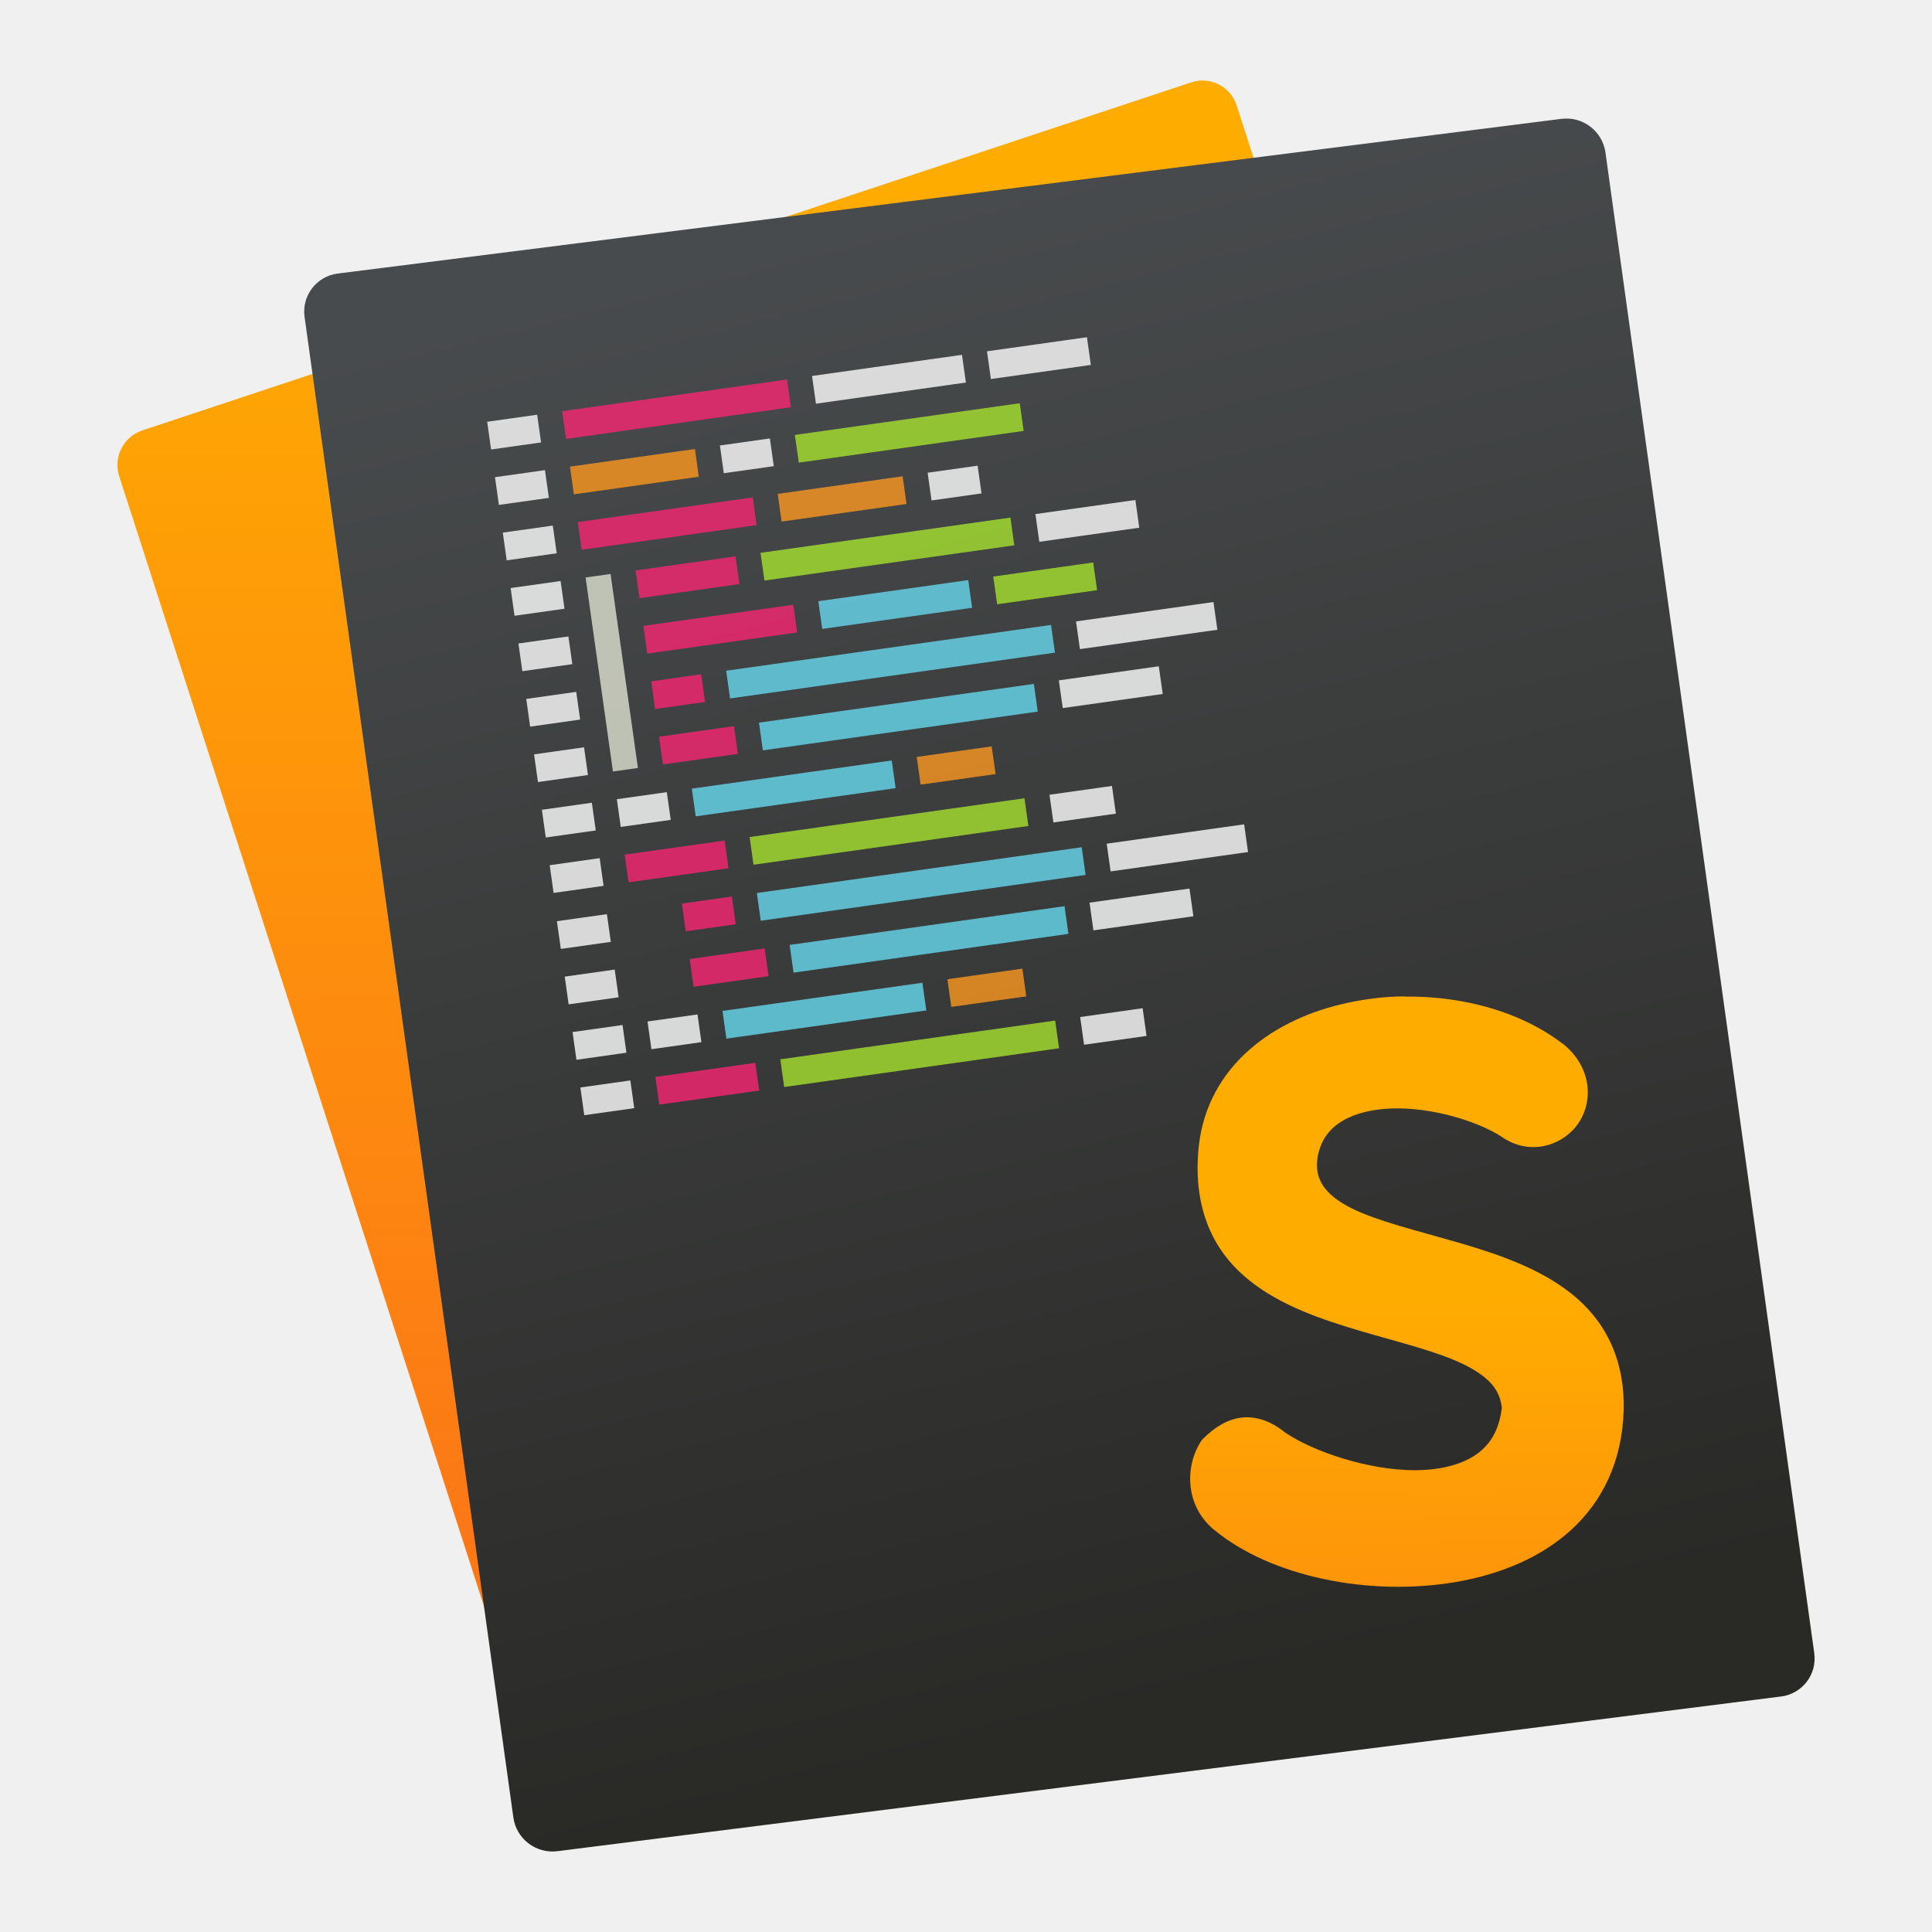
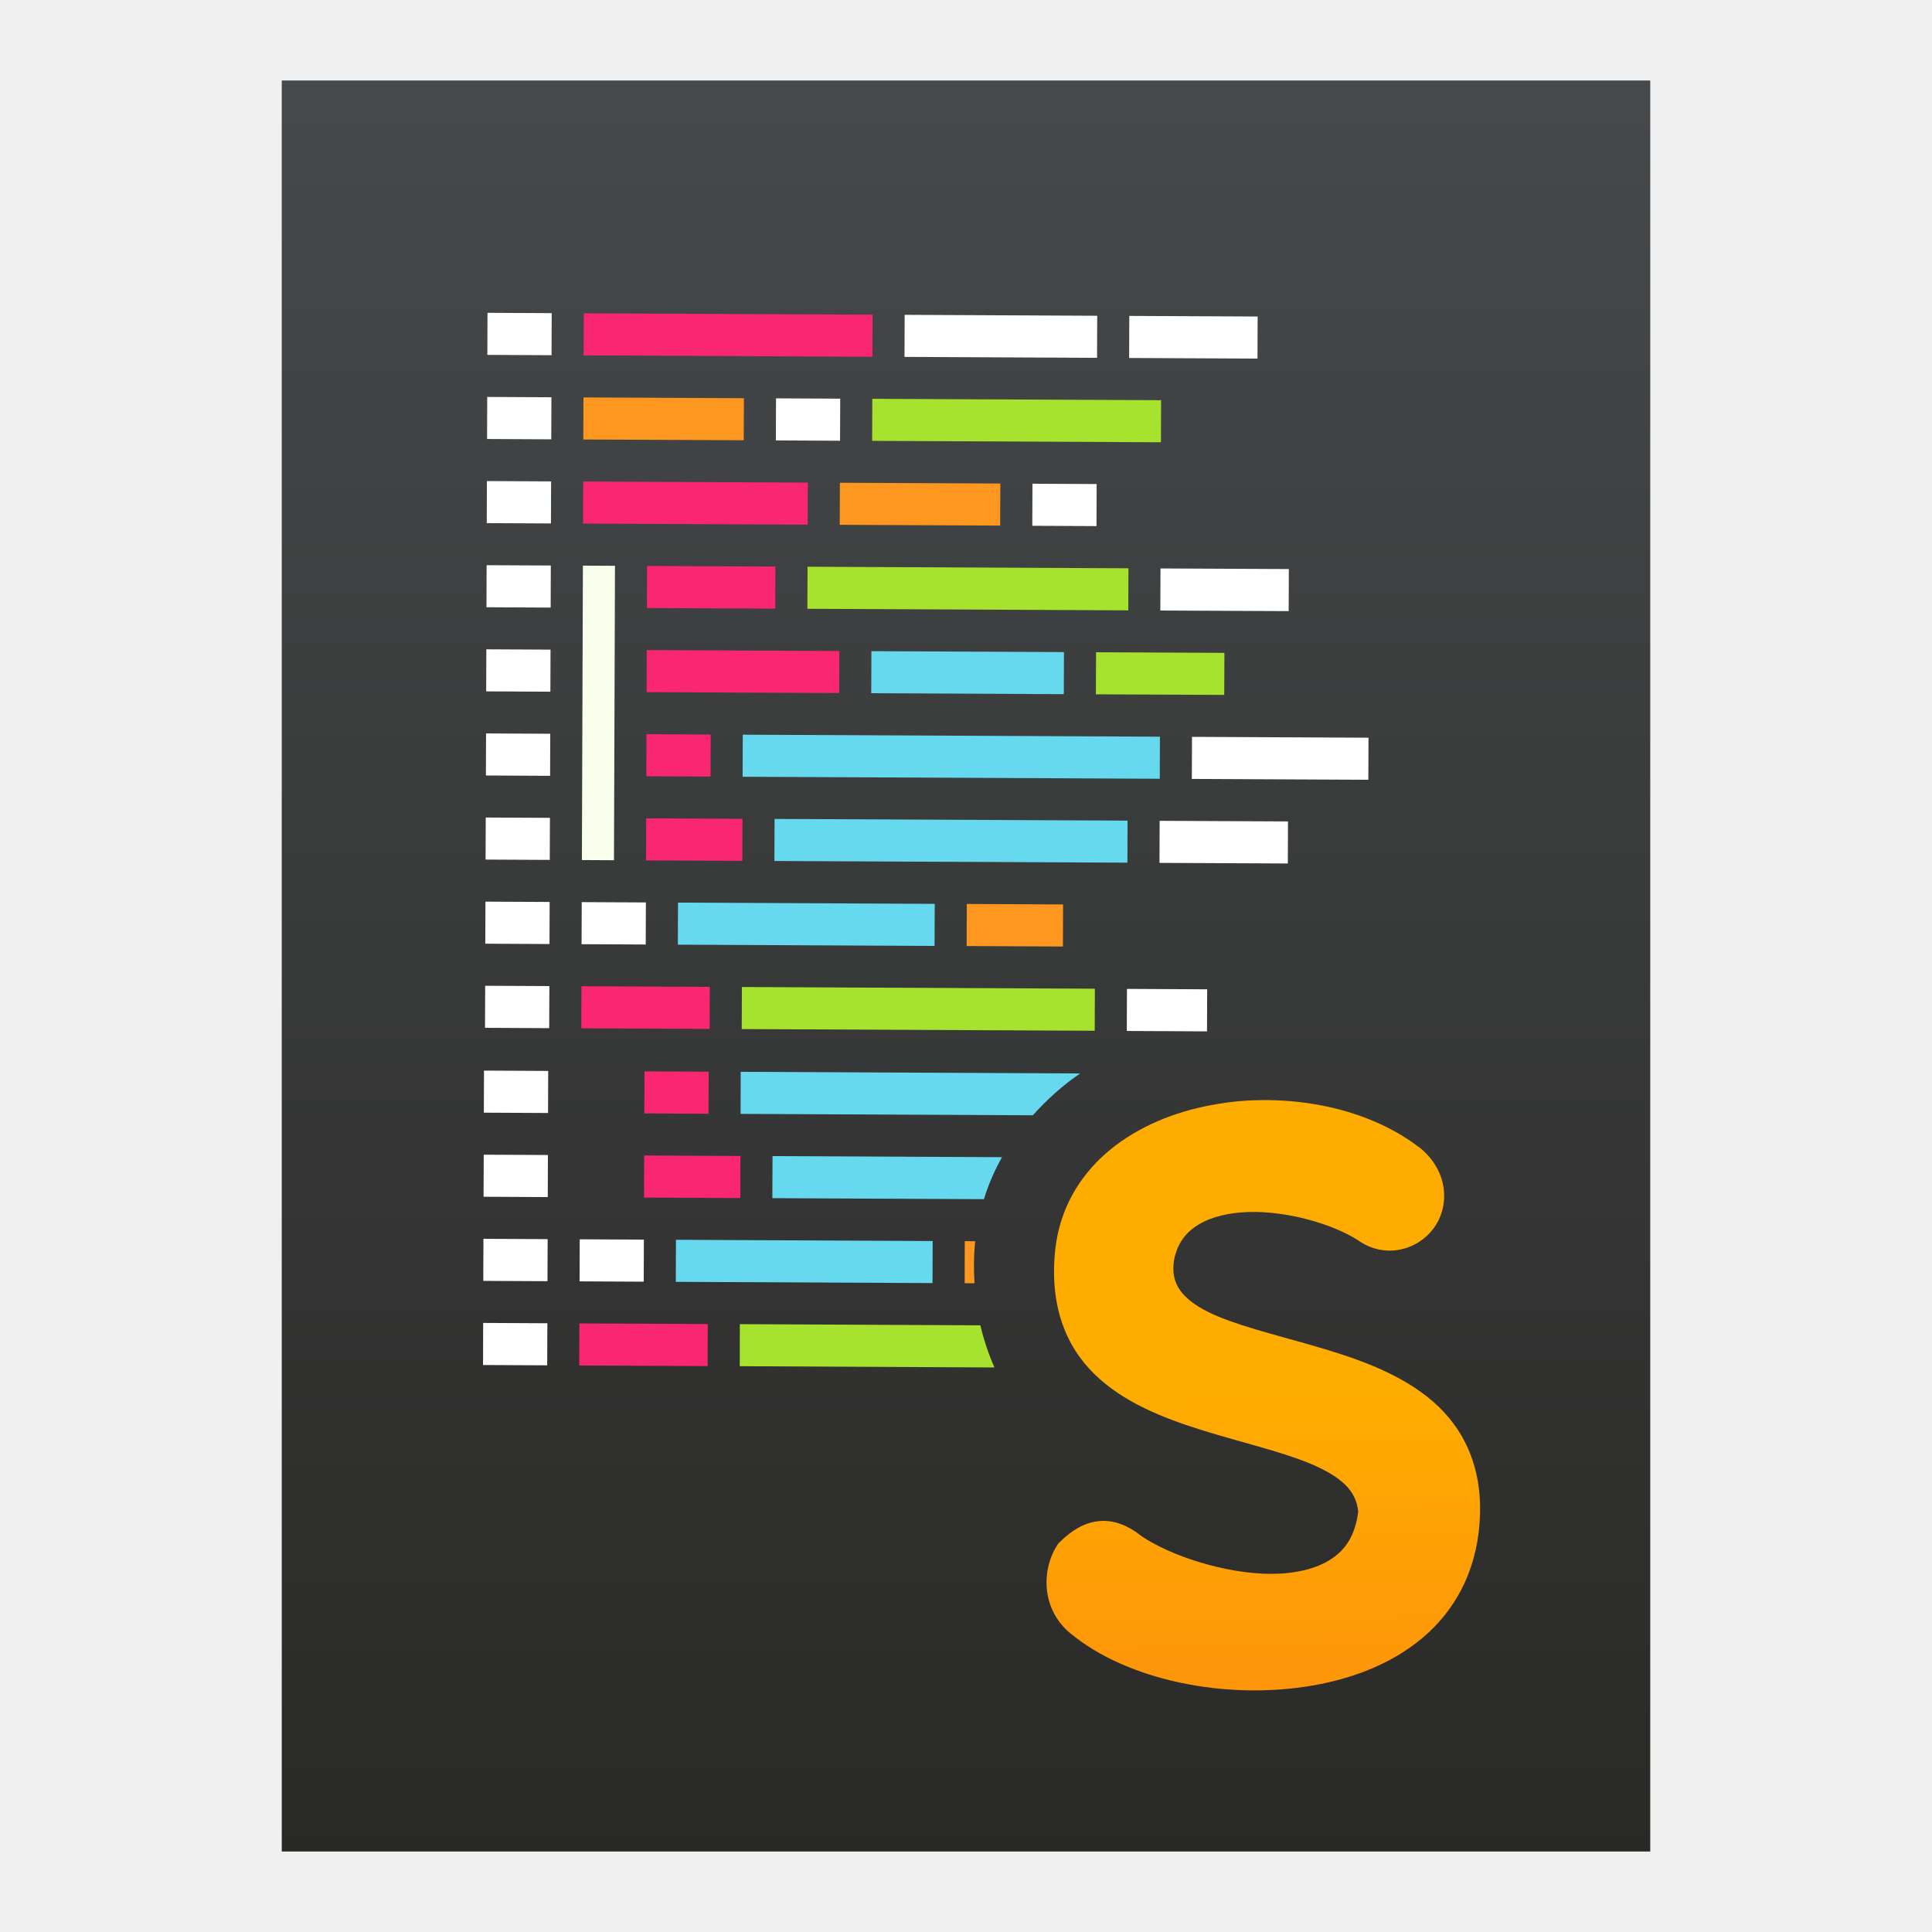
- <svg xmlns="http://www.w3.org/2000/svg" xmlns:xlink="http://www.w3.org/1999/xlink" height="48" width="48">
-   <linearGradient id="a">
-     <stop offset="0" stop-color="#fc7816" />
-     <stop offset="1" stop-color="#ffac01" />
-   </linearGradient>
-   <linearGradient id="b" gradientTransform="matrix(.35601 0 0 .3512235 240.525 893.3375)" gradientUnits="userSpaceOnUse" x1="-989.666" x2="-1003.636" y1="433.284" y2="317.355">
-     <stop offset="0" stop-color="#292926" />
-     <stop offset="1" stop-color="#484b4d" />
-   </linearGradient>
-   <linearGradient id="c" gradientTransform="matrix(.3554981 0 0 .3507956 81.58351 925.4562)" gradientUnits="userSpaceOnUse" x1="-1092.912" x2="-1060.255" xlink:href="#a" y1="203.099" y2="104.853" />
-   <linearGradient id="d" gradientUnits="userSpaceOnUse" x1="37.736" x2="37.589" xlink:href="#a" y1="1056.54" y2="1039.025" />
-   <g transform="matrix(.916662 0 0 .916662 .366915 -920.1673)">
-     <rect fill="url(#c)" height="40.214" ry=".981" transform="matrix(.9491154 -.3149284 .3072073 .9516426 0 0)" width="31.911" x="-309.664" y="964.937" />
-     <rect fill="url(#b)" height="43.172" ry="1.054" transform="matrix(.9921044 -.1254148 .1378126 .9904583 0 0)" width="35.539" x="-131.754" y="1004.43" />
-     <g fill-rule="evenodd" transform="matrix(.6773144 -.09548014 .1058913 .7511684 -70.49409 256.4732)">
-       <g fill="#fff">
-         <path d="m-34.261 1005.781h2v 1h-2z" opacity=".8" />
-         <path d="m-34.261 1009.781h2v 1h-2z" opacity=".8" />
-         <path d="m-34.261 1007.781h2v 1h-2z" opacity=".8" />
-         <path d="m-34.261 1011.781h2v 1h-2z" opacity=".8" />
-         <path d="m-34.261 1015.781h2v 1h-2z" opacity=".8" />
-         <path d="m-34.261 1013.781h2v 1h-2z" opacity=".8" />
-         <path d="m-34.261 1017.781h2v 1h-2z" opacity=".8" />
-         <path d="m-34.261 1021.781h2v 1h-2z" opacity=".8" />
-         <path d="m-34.261 1019.781h2v 1h-2z" opacity=".8" />
-       </g>
-       <path d="m-31.261 1005.781h9v 1h-9z" fill="#f92672" opacity=".8" />
-       <path d="m-21.261 1005.781h6v 1h-6z" fill="#fff" opacity=".8" />
-       <path d="m-14.261 1005.781h4v 1h-4z" fill="#fff" opacity=".8" />
-       <path d="m-31.261 1007.781h5v1h-5z" fill="#fd971f" opacity=".8" />
-       <path d="m-25.261 1007.781h2v1h-2z" fill="#fff" opacity=".8" />
-       <path d="m-22.261 1007.781h9v 1h-9z" fill="#a6e22e" opacity=".8" />
-       <path d="m-31.261 1009.781h7v 1h-7z" fill="#f92672" opacity=".8" />
-       <path d="m-23.261 1009.781h5v 1h-5z" fill="#fd971f" opacity=".8" />
-       <path d="m-17.261 1009.781h2v 1h-2z" fill="#fff" opacity=".8" />
-       <path d="m-29.261 1011.781h4v 1h-4z" fill="#f92672" opacity=".8" />
-       <path d="m-24.261 1011.781h10v 1h-10z" fill="#a6e22e" opacity=".8" />
-       <path d="m-13.261 1011.781h4v 1h-4z" fill="#fff" opacity=".8" />
-       <path d="m-29.261 1013.781h6v 1h-6z" fill="#f92672" opacity=".8" />
-       <path d="m-22.261 1013.781h6v 1h-6z" fill="#66d9ef" opacity=".8" />
-       <path d="m-15.261 1013.781h4v 1h-4z" fill="#a6e22e" opacity=".8" />
-       <path d="m-29.261 1015.781h2v 1h-2z" fill="#f92672" opacity=".8" />
-       <path d="m-26.261 1015.781h13v 1h-13z" fill="#66d9ef" opacity=".8" />
-       <path d="m-12.261 1015.781h5.5v1h-5.5z" fill="#fff" opacity=".8" />
-       <path d="m-29.261 1017.781h3v 1h-3z" fill="#f92672" opacity=".8" />
-       <path d="m-25.261 1017.781h11v 1h-11z" fill="#66d9ef" opacity=".8" />
-       <path d="m-13.261 1017.781h4v 1h-4z" fill="#fff" opacity=".8" />
-       <rect fill="#fff" height="1" opacity=".8" ry="0" width="2" x="-31.261" y="1019.781" />
-       <path d="m-28.261 1019.781h8v 1h-8z" fill="#66d9ef" opacity=".8" />
-       <path d="m-19.261 1019.781h3v 1h-3z" fill="#fd971f" opacity=".8" />
-       <path d="m-31.261 1021.781h4v 1h-4z" fill="#f92672" opacity=".8" />
-       <path d="m-26.261 1021.781h11v 1h-11z" fill="#a6e22e" opacity=".8" />
-       <path d="m-14.261 1021.781h2.5v1h-2.5z" fill="#fff" opacity=".8" />
-       <path d="m-31.261 1011.781h1v7h-1z" fill="#faffeb" opacity=".679" />
-       <path d="m-34.287 1023.798h2v 1h-2z" fill="#fff" opacity=".8" />
-       <path d="m-34.287 1025.798h2v 1h-2z" fill="#fff" opacity=".8" />
-       <path d="m-34.287 1029.798h2v 1h-2z" fill="#fff" opacity=".8" />
-       <path d="m-34.287 1027.798h2v 1h-2z" fill="#fff" opacity=".8" />
-       <path d="m-29.287 1023.798h2v 1h-2z" fill="#f92672" opacity=".8" />
-       <path d="m-26.287 1023.798h13v 1h-13z" fill="#66d9ef" opacity=".8" />
-       <path d="m-12.287 1023.798h5.5v1h-5.5z" fill="#fff" opacity=".8" />
-       <path d="m-29.287 1025.798h3v 1h-3z" fill="#f92672" opacity=".8" />
-       <path d="m-25.287 1025.798h11v 1h-11z" fill="#66d9ef" opacity=".8" />
-       <path d="m-13.287 1025.798h4v 1h-4z" fill="#fff" opacity=".8" />
-       <rect fill="#fff" height="1" opacity=".8" ry="0" width="2" x="-31.287" y="1027.798" />
-       <path d="m-28.287 1027.798h8v 1h-8z" fill="#66d9ef" opacity=".8" />
-       <path d="m-19.287 1027.798h3v 1h-3z" fill="#fd971f" opacity=".8" />
-       <path d="m-31.287 1029.798h4v 1h-4z" fill="#f92672" opacity=".8" />
-       <path d="m-26.287 1029.798h11v 1h-11z" fill="#a6e22e" opacity=".8" />
-       <path d="m-14.287 1029.798h2.5v1h-2.5z" fill="#fff" opacity=".8" />
-     </g>
-     <path d="m37.677 1030.83c-.522 0-1.044.065-1.547.173-2.011.425-3.781 1.705-4.036 3.856-.168 1.538.287 2.644 1.067 3.403.78.758 1.847 1.183 2.914 1.516 1.068.333 2.144.576 2.938.908.397.167.719.355.938.569.209.205.32.431.354.723-.076.635-.335 1.032-.736 1.295-.41.268-.981.396-1.613.399-1.264 0-2.755-.497-3.532-1.027-.39-.314-.803-.449-1.192-.397-.396.052-.733.281-1.029.576l-.021.02-.018.025c-.452.678-.458 1.763.348 2.424h.002c1.53 1.262 4.197 1.814 6.557 1.407 1.181-.204 2.289-.655 3.121-1.418.833-.763 1.376-1.846 1.414-3.231.038-1.456-.554-2.483-1.426-3.172-.872-.69-2-1.071-3.09-1.387-1.09-.316-2.149-.567-2.858-.92-.354-.176-.613-.377-.764-.598-.149-.219-.21-.463-.152-.82.094-.455.326-.746.674-.953.349-.208.823-.318 1.344-.334 1.043-.032 2.264.32 2.959.762.739.527 1.625.267 2.057-.32.435-.592.418-1.542-.385-2.192h-.002-.004c-.76-.584-1.713-.968-2.729-1.152-.508-.092-1.031-.137-1.553-.129z" fill="url(#d)" />
+ <svg xmlns="http://www.w3.org/2000/svg" version="1.1" viewBox="0 0 48 48">
+   <defs>
+     <linearGradient id="linearGradient1065" x1="66.508" x2="66.508" y1="51.661" y2="7.729" gradientTransform="translate(-43.0339,-5.394972)" gradientUnits="userSpaceOnUse">
+       <stop style="stop-color:#292926" offset="0" />
+       <stop style="stop-color:#46494b" offset="1" />
+     </linearGradient>
+     <linearGradient id="d-3-3-2" x1="37.736" x2="37.589" y1="1056.54" y2="1039.025" gradientTransform="matrix(.9166688 0 0 .916662 -3.201336 -917.5895)" gradientUnits="userSpaceOnUse">
+       <stop stop-color="#fc7816" offset="0" />
+       <stop stop-color="#ffac01" offset="1" />
+     </linearGradient>
+   </defs>
+   <path d="m7 2h34v44h-34z" style="fill:url(#linearGradient1065);paint-order:fill markers stroke" />
+   <g>
+     <path d="m12.112 7.772 1.595 0.008-0.004 1.045-1.595-0.008z" style="fill-rule:evenodd;fill:#ffffff;stroke-width:.66" />
+     <path d="m12.097 11.952 1.595 0.008-0.004 1.045-1.595-0.008z" style="fill-rule:evenodd;fill:#ffffff;stroke-width:.66" />
+     <path d="m12.105 9.862 1.595 0.008-0.004 1.045-1.595-0.008z" style="fill-rule:evenodd;fill:#ffffff;stroke-width:.66" />
+     <path d="m12.09 14.042 1.595 0.008-0.004 1.045-1.595-0.008z" style="fill-rule:evenodd;fill:#ffffff;stroke-width:.66" />
+     <path d="m12.076 18.222 1.595 0.008-0.004 1.045-1.595-0.008z" style="fill-rule:evenodd;fill:#ffffff;stroke-width:.66" />
+     <path d="m12.083 16.132 1.595 0.008-0.004 1.045-1.595-0.008z" style="fill-rule:evenodd;fill:#ffffff;stroke-width:.66" />
+     <path d="m12.068 20.311 1.595 0.008-0.004 1.045-1.595-0.008z" style="fill-rule:evenodd;fill:#ffffff;stroke-width:.66" />
+     <path d="m12.054 24.491 1.595 0.008-0.004 1.045-1.595-0.008z" style="fill-rule:evenodd;fill:#ffffff;stroke-width:.66" />
+     <path d="m12.061 22.401 1.595 0.008-0.004 1.045-1.595-0.008z" style="fill-rule:evenodd;fill:#ffffff;stroke-width:.66" />
+     <path d="m14.504 7.784 7.175 0.035-0.004 1.045-7.175-0.035z" style="fill-rule:evenodd;fill:#f92672;stroke-width:.66" />
+     <path d="m22.476 7.822 4.784 0.023-0.004 1.045-4.784-0.023z" style="fill-rule:evenodd;fill:#ffffff;stroke-width:.66" />
+     <path d="m28.057 7.849 3.189 0.015-0.004 1.045-3.189-0.015z" style="fill-rule:evenodd;fill:#ffffff;stroke-width:.66" />
+     <path d="m14.496 9.874 3.986 0.019-0.004 1.045-3.986-0.019z" style="fill-rule:evenodd;fill:#fd971f;stroke-width:.66" />
+     <path d="m19.28 9.897 1.595 0.008-0.004 1.045-1.595-0.008z" style="fill-rule:evenodd;fill:#ffffff;stroke-width:.66" />
+     <path d="m21.672 9.908 7.175 0.035-0.004 1.045-7.175-0.035z" style="fill-rule:evenodd;fill:#a6e22e;stroke-width:.66" />
+     <path d="m14.489 11.963 5.581 0.027-0.004 1.045-5.581-0.027z" style="fill-rule:evenodd;fill:#f92672;stroke-width:.66" />
+     <path d="m20.867 11.994 3.986 0.019-0.004 1.045-3.986-0.019z" style="fill-rule:evenodd;fill:#fd971f;stroke-width:.66" />
+     <path d="m25.651 12.018 1.595 0.008-0.004 1.045-1.595-0.008z" style="fill-rule:evenodd;fill:#ffffff;stroke-width:.66" />
+     <path d="m16.076 14.061 3.189 0.015-0.004 1.045-3.189-0.015z" style="fill-rule:evenodd;fill:#f92672;stroke-width:.66" />
+     <path d="m20.063 14.08 7.973 0.039-0.004 1.045-7.973-0.039z" style="fill-rule:evenodd;fill:#a6e22e;stroke-width:.66" />
+     <path d="m28.832 14.123 3.189 0.015-0.004 1.045-3.189-0.015z" style="fill-rule:evenodd;fill:#ffffff;stroke-width:.66" />
+     <path d="m16.069 16.151 4.784 0.023-0.004 1.045-4.784-0.023z" style="fill-rule:evenodd;fill:#f92672;stroke-width:.66" />
+     <path d="m21.65 16.178 4.784 0.023-0.004 1.045-4.784-0.023z" style="fill-rule:evenodd;fill:#66d9ef;stroke-width:.66" />
+     <path d="m27.231 16.205 3.189 0.015-0.004 1.045-3.189-0.015z" style="fill-rule:evenodd;fill:#a6e22e;stroke-width:.66" />
+     <path d="m16.062 18.241 1.595 0.008-0.004 1.045-1.595-0.008z" style="fill-rule:evenodd;fill:#f92672;stroke-width:.66" />
+     <path d="m18.454 18.253 10.364 0.05-0.004 1.045-10.364-0.05z" style="fill-rule:evenodd;fill:#66d9ef;stroke-width:.66" />
+     <path d="m29.615 18.307 4.385 0.021-0.004 1.045-4.385-0.021z" style="fill-rule:evenodd;fill:#ffffff;stroke-width:.66" />
+     <path d="m16.055 20.331 2.392 0.012-0.004 1.045-2.392-0.012z" style="fill-rule:evenodd;fill:#f92672;stroke-width:.66" />
+     <path d="m19.244 20.346 8.77 0.042-0.004 1.045-8.77-0.042z" style="fill-rule:evenodd;fill:#66d9ef;stroke-width:.66" />
+     <path d="m28.811 20.393 3.189 0.015-0.004 1.045-3.189-0.015z" style="fill-rule:evenodd;fill:#ffffff;stroke-width:.66" />
+     <path d="m14.453 22.413 1.594 0.008c1e-5 0 1.8e-5 8e-6 1.8e-5 1.8e-5l-0.004 1.045c0 1e-5 -8e-6 1.8e-5 -1.8e-5 1.8e-5l-1.594-0.008c-1e-5 0-1.8e-5 -8e-6 -1.8e-5 -1.8e-5l0.004-1.045c0-1e-5 8e-6 -1.8e-5 1.8e-5 -1.8e-5z" style="fill-rule:evenodd;fill:#ffffff;stroke-width:.66" />
+     <path d="m16.845 22.425 6.378 0.031-0.004 1.045-6.378-0.031z" style="fill-rule:evenodd;fill:#66d9ef;stroke-width:.66" />
+     <path d="m24.02 22.459 2.392 0.012-0.004 1.045-2.392-0.012z" style="fill-rule:evenodd;fill:#fd971f;stroke-width:.66" />
+     <path d="m14.446 24.503 3.189 0.015-0.004 1.045-3.189-0.015z" style="fill-rule:evenodd;fill:#f92672;stroke-width:.66" />
+     <path d="m18.432 24.522 8.77 0.042-0.004 1.045-8.77-0.042z" style="fill-rule:evenodd;fill:#a6e22e;stroke-width:.66" />
+     <path d="m27.999 24.569 1.993 0.01-0.004 1.045-1.993-0.01z" style="fill-rule:evenodd;fill:#ffffff;stroke-width:.66" />
+     <path d="m14.482 14.053 0.797 0.004-0.025 7.315-0.797-0.004z" style="fill-rule:evenodd;fill:#faffeb;stroke-width:.66" />
+     <path d="m12.025 26.599 1.595 0.008-0.004 1.045-1.595-0.008z" style="fill-rule:evenodd;fill:#ffffff;stroke-width:.66" />
+     <path d="m12.018 28.688 1.595 0.008-0.004 1.045-1.595-0.008z" style="fill-rule:evenodd;fill:#ffffff;stroke-width:.66" />
+     <path d="m12.004 32.868 1.595 0.008-0.004 1.045-1.594-0.008z" style="fill-rule:evenodd;fill:#ffffff;stroke-width:.66" />
+     <path d="m12.011 30.778 1.595 0.008-0.004 1.045-1.595-0.008z" style="fill-rule:evenodd;fill:#ffffff;stroke-width:.66" />
+     <path d="m16.012 26.618 1.595 0.008-0.004 1.045-1.595-0.008z" style="fill-rule:evenodd;fill:#f92672;stroke-width:.66" />
+     <path d="m18.402 26.629-2e-3 1.045 7.26 0.035c0.353-0.392 0.744-0.746 1.176-1.039zm0.791 2.094-0.004 1.045 5.256 0.025c0.115-0.371 0.267-0.718 0.449-1.043z" style="fill-rule:evenodd;fill:#66d9ef;stroke-width:.66" />
+     <path d="m16.004 28.708 2.392 0.012-0.004 1.045-2.392-0.012z" style="fill-rule:evenodd;fill:#f92672;stroke-width:.66" />
+     <path d="m14.403 30.79 1.594 0.008c1e-5 0 1.8e-5 7e-6 1.8e-5 1.7e-5l-0.004 1.045c0 1e-5 -8e-6 1.7e-5 -1.8e-5 1.6e-5l-1.594-0.008c-9e-6 0-1.7e-5 -7e-6 -1.7e-5 -1.7e-5l0.004-1.045c0-1e-5 8e-6 -1.7e-5 1.7e-5 -1.7e-5z" style="fill-rule:evenodd;fill:#ffffff;stroke-width:.66" />
+     <path d="m16.794 30.802 6.378 0.031-0.004 1.045-6.378-0.031z" style="fill-rule:evenodd;fill:#66d9ef;stroke-width:.66" />
+     <path d="m23.969 30.836-2e-3 1.045 0.244 2e-3c-0.02-0.342-0.02-0.69 0.018-1.045z" style="fill-rule:evenodd;fill:#fd971f;stroke-width:.66" />
+     <path d="m14.395 32.88 3.189 0.015-0.004 1.045-3.189-0.015z" style="fill-rule:evenodd;fill:#f92672;stroke-width:.66" />
+     <path d="m18.381 32.898-2e-3 1.045 6.328 0.031c-0.146-0.33-0.264-0.681-0.35-1.047z" style="fill-rule:evenodd;fill:#a6e22e;stroke-width:.66" />
  </g>
+   <path d="m31.336 27.333c-0.479 0-0.957 0.06-1.418 0.158-1.844 0.39-3.466 1.563-3.699 3.535-0.154 1.41 0.263 2.424 0.978 3.119 0.715 0.695 1.693 1.084 2.672 1.389 0.979 0.305 1.965 0.528 2.693 0.833 0.364 0.153 0.659 0.325 0.859 0.521 0.192 0.188 0.293 0.395 0.324 0.662-0.07 0.582-0.307 0.946-0.675 1.187-0.376 0.246-0.9 0.363-1.479 0.365-1.159 0-2.525-0.455-3.237-0.942-0.357-0.288-0.736-0.412-1.092-0.364-0.363 0.048-0.672 0.257-0.944 0.528l-0.02 0.018-0.016 0.023c-0.415 0.622-0.42 1.616 0.319 2.222h0.002c1.402 1.157 3.847 1.663 6.011 1.289 1.082-0.187 2.098-0.6 2.861-1.3 0.763-0.7 1.261-1.692 1.296-2.962 0.035-1.334-0.508-2.276-1.307-2.908-0.799-0.632-1.833-0.982-2.833-1.271-0.999-0.289-1.97-0.519-2.62-0.843-0.325-0.162-0.562-0.345-0.7-0.548-0.137-0.201-0.192-0.424-0.14-0.752 0.086-0.417 0.299-0.684 0.618-0.874 0.32-0.191 0.754-0.292 1.232-0.306 0.956-0.029 2.075 0.293 2.713 0.698 0.677 0.484 1.49 0.244 1.885-0.294 0.399-0.542 0.384-1.413-0.353-2.009h-0.005c-0.697-0.535-1.57-0.887-2.501-1.056-0.465-0.084-0.945-0.125-1.424-0.119z" style="fill:url(#d-3-3-2);stroke-width:.917" />
</svg>
